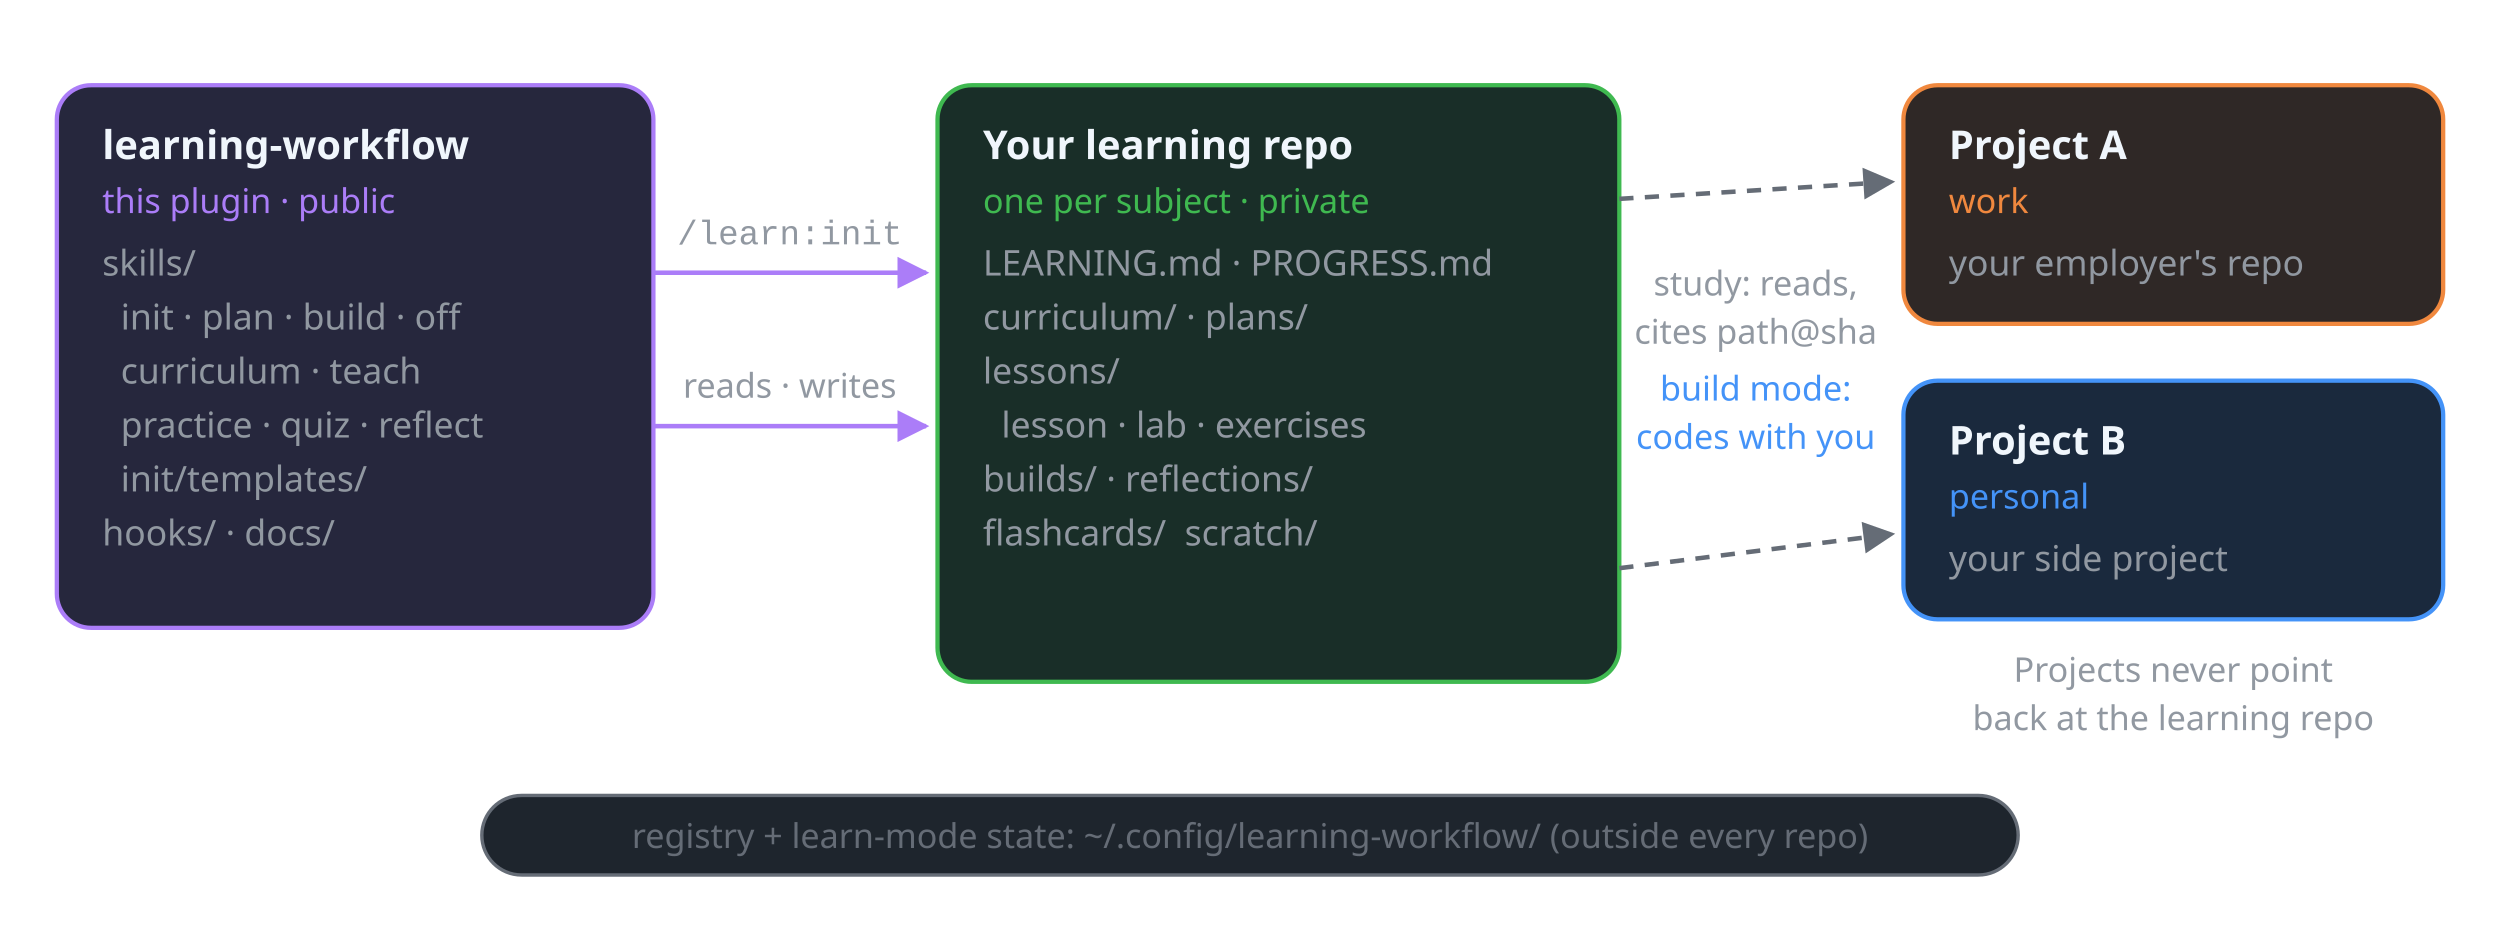
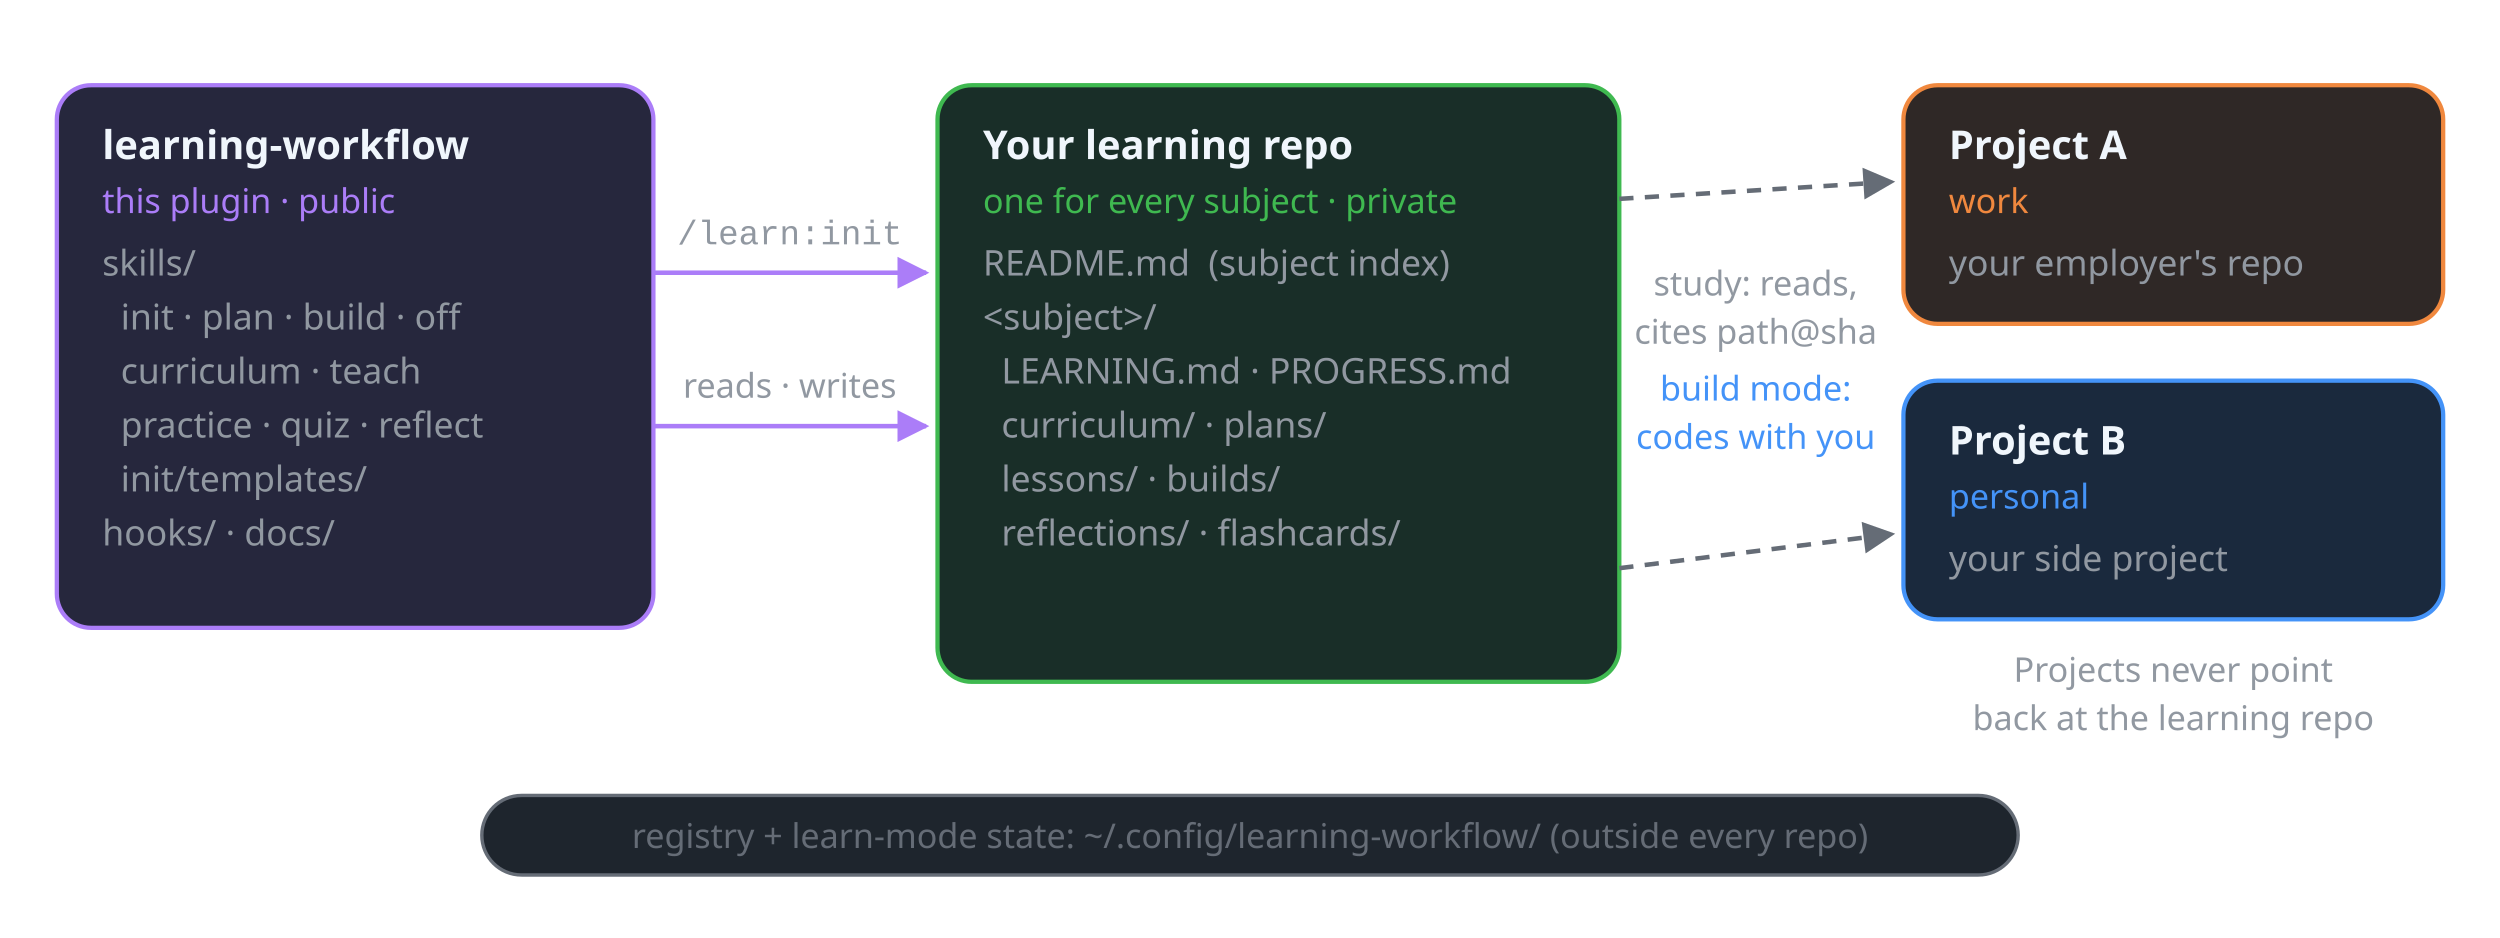
<svg xmlns="http://www.w3.org/2000/svg" width="880" height="330" viewBox="0 0 880 330" role="img" aria-labelledby="t d">
  <defs>
    <marker id="m-line" viewBox="0 0 10 10" refX="9" refY="5" markerWidth="7" markerHeight="7" orient="auto-start-reverse">
      <path d="M0,0 L10,5 L0,10 z" fill="#656c76" />
    </marker>
    <marker id="m-purple" viewBox="0 0 10 10" refX="9" refY="5" markerWidth="7" markerHeight="7" orient="auto-start-reverse">
      <path d="M0,0 L10,5 L0,10 z" fill="#ab7df8" />
    </marker>
    <marker id="m-green" viewBox="0 0 10 10" refX="9" refY="5" markerWidth="7" markerHeight="7" orient="auto-start-reverse">
      <path d="M0,0 L10,5 L0,10 z" fill="#3fb950" />
    </marker>
    <marker id="m-blue" viewBox="0 0 10 10" refX="9" refY="5" markerWidth="7" markerHeight="7" orient="auto-start-reverse">
      <path d="M0,0 L10,5 L0,10 z" fill="#4493f8" />
    </marker>
    <marker id="m-orange" viewBox="0 0 10 10" refX="9" refY="5" markerWidth="7" markerHeight="7" orient="auto-start-reverse">
      <path d="M0,0 L10,5 L0,10 z" fill="#f0883e" />
    </marker>
  </defs>
  <rect x="20" y="30" width="210" height="191" rx="12" fill="#151b23" />
  <rect x="20" y="30" width="210" height="191" rx="12" fill="#ab7df81f" stroke="#ab7df8" stroke-width="1.5" />
  <text x="36" y="56" font-family="-apple-system, BlinkMacSystemFont, 'Segoe UI', 'Noto Sans', Helvetica, Arial, sans-serif" font-size="14" font-weight="600" fill="#f0f6fc" text-anchor="start" xml:space="preserve">learning-workflow</text>
  <text x="36" y="75" font-family="-apple-system, BlinkMacSystemFont, 'Segoe UI', 'Noto Sans', Helvetica, Arial, sans-serif" font-size="12" font-weight="400" fill="#ab7df8" text-anchor="start" xml:space="preserve">this plugin · public</text>
  <text x="36" y="97" font-family="-apple-system, BlinkMacSystemFont, 'Segoe UI', 'Noto Sans', Helvetica, Arial, sans-serif" font-size="12.5" font-weight="400" fill="#9198a1" text-anchor="start" xml:space="preserve">skills/</text>
  <text x="36" y="116" font-family="-apple-system, BlinkMacSystemFont, 'Segoe UI', 'Noto Sans', Helvetica, Arial, sans-serif" font-size="12.5" font-weight="400" fill="#9198a1" text-anchor="start" xml:space="preserve">  init · plan · build · off</text>
  <text x="36" y="135" font-family="-apple-system, BlinkMacSystemFont, 'Segoe UI', 'Noto Sans', Helvetica, Arial, sans-serif" font-size="12.5" font-weight="400" fill="#9198a1" text-anchor="start" xml:space="preserve">  curriculum · teach</text>
  <text x="36" y="154" font-family="-apple-system, BlinkMacSystemFont, 'Segoe UI', 'Noto Sans', Helvetica, Arial, sans-serif" font-size="12.5" font-weight="400" fill="#9198a1" text-anchor="start" xml:space="preserve">  practice · quiz · reflect</text>
  <text x="36" y="173" font-family="-apple-system, BlinkMacSystemFont, 'Segoe UI', 'Noto Sans', Helvetica, Arial, sans-serif" font-size="12.5" font-weight="400" fill="#9198a1" text-anchor="start" xml:space="preserve">  init/templates/</text>
  <text x="36" y="192" font-family="-apple-system, BlinkMacSystemFont, 'Segoe UI', 'Noto Sans', Helvetica, Arial, sans-serif" font-size="12.5" font-weight="400" fill="#9198a1" text-anchor="start" xml:space="preserve">hooks/ · docs/</text>
  <rect x="330" y="30" width="240" height="210" rx="12" fill="#151b23" />
  <rect x="330" y="30" width="240" height="210" rx="12" fill="#3fb9501f" stroke="#3fb950" stroke-width="1.5" />
  <text x="346" y="56" font-family="-apple-system, BlinkMacSystemFont, 'Segoe UI', 'Noto Sans', Helvetica, Arial, sans-serif" font-size="14" font-weight="600" fill="#f0f6fc" text-anchor="start" xml:space="preserve">Your learning repo</text>
-   <text x="346" y="75" font-family="-apple-system, BlinkMacSystemFont, 'Segoe UI', 'Noto Sans', Helvetica, Arial, sans-serif" font-size="12" font-weight="400" fill="#3fb950" text-anchor="start" xml:space="preserve">one per subject · private</text>
-   <text x="346" y="97" font-family="-apple-system, BlinkMacSystemFont, 'Segoe UI', 'Noto Sans', Helvetica, Arial, sans-serif" font-size="12.5" font-weight="400" fill="#9198a1" text-anchor="start" xml:space="preserve">LEARNING.md · PROGRESS.md</text>
-   <text x="346" y="116" font-family="-apple-system, BlinkMacSystemFont, 'Segoe UI', 'Noto Sans', Helvetica, Arial, sans-serif" font-size="12.5" font-weight="400" fill="#9198a1" text-anchor="start" xml:space="preserve">curriculum/ · plans/</text>
-   <text x="346" y="135" font-family="-apple-system, BlinkMacSystemFont, 'Segoe UI', 'Noto Sans', Helvetica, Arial, sans-serif" font-size="12.5" font-weight="400" fill="#9198a1" text-anchor="start" xml:space="preserve">lessons/</text>
-   <text x="346" y="154" font-family="-apple-system, BlinkMacSystemFont, 'Segoe UI', 'Noto Sans', Helvetica, Arial, sans-serif" font-size="12.5" font-weight="400" fill="#9198a1" text-anchor="start" xml:space="preserve">  lesson · lab · exercises</text>
-   <text x="346" y="173" font-family="-apple-system, BlinkMacSystemFont, 'Segoe UI', 'Noto Sans', Helvetica, Arial, sans-serif" font-size="12.5" font-weight="400" fill="#9198a1" text-anchor="start" xml:space="preserve">builds/ · reflections/</text>
-   <text x="346" y="192" font-family="-apple-system, BlinkMacSystemFont, 'Segoe UI', 'Noto Sans', Helvetica, Arial, sans-serif" font-size="12.5" font-weight="400" fill="#9198a1" text-anchor="start" xml:space="preserve">flashcards/  scratch/</text>
+   <text x="346" y="75" font-family="-apple-system, BlinkMacSystemFont, 'Segoe UI', 'Noto Sans', Helvetica, Arial, sans-serif" font-size="12" font-weight="400" fill="#3fb950" text-anchor="start" xml:space="preserve">one for every subject · private</text>
+   <text x="346" y="97" font-family="-apple-system, BlinkMacSystemFont, 'Segoe UI', 'Noto Sans', Helvetica, Arial, sans-serif" font-size="12.5" font-weight="400" fill="#9198a1" text-anchor="start" xml:space="preserve">README.md  (subject index)</text>
+   <text x="346" y="116" font-family="-apple-system, BlinkMacSystemFont, 'Segoe UI', 'Noto Sans', Helvetica, Arial, sans-serif" font-size="12.5" font-weight="400" fill="#9198a1" text-anchor="start" xml:space="preserve">&lt;subject&gt;/</text>
+   <text x="346" y="135" font-family="-apple-system, BlinkMacSystemFont, 'Segoe UI', 'Noto Sans', Helvetica, Arial, sans-serif" font-size="12.5" font-weight="400" fill="#9198a1" text-anchor="start" xml:space="preserve">  LEARNING.md · PROGRESS.md</text>
+   <text x="346" y="154" font-family="-apple-system, BlinkMacSystemFont, 'Segoe UI', 'Noto Sans', Helvetica, Arial, sans-serif" font-size="12.5" font-weight="400" fill="#9198a1" text-anchor="start" xml:space="preserve">  curriculum/ · plans/</text>
+   <text x="346" y="173" font-family="-apple-system, BlinkMacSystemFont, 'Segoe UI', 'Noto Sans', Helvetica, Arial, sans-serif" font-size="12.5" font-weight="400" fill="#9198a1" text-anchor="start" xml:space="preserve">  lessons/ · builds/</text>
+   <text x="346" y="192" font-family="-apple-system, BlinkMacSystemFont, 'Segoe UI', 'Noto Sans', Helvetica, Arial, sans-serif" font-size="12.5" font-weight="400" fill="#9198a1" text-anchor="start" xml:space="preserve">  reflections/ · flashcards/</text>
  <rect x="670" y="30" width="190" height="84" rx="12" fill="#151b23" />
  <rect x="670" y="30" width="190" height="84" rx="12" fill="#f0883e1f" stroke="#f0883e" stroke-width="1.5" />
  <text x="686" y="56" font-family="-apple-system, BlinkMacSystemFont, 'Segoe UI', 'Noto Sans', Helvetica, Arial, sans-serif" font-size="14" font-weight="600" fill="#f0f6fc" text-anchor="start" xml:space="preserve">Project A</text>
  <text x="686" y="75" font-family="-apple-system, BlinkMacSystemFont, 'Segoe UI', 'Noto Sans', Helvetica, Arial, sans-serif" font-size="12" font-weight="400" fill="#f0883e" text-anchor="start" xml:space="preserve">work</text>
  <text x="686" y="97" font-family="-apple-system, BlinkMacSystemFont, 'Segoe UI', 'Noto Sans', Helvetica, Arial, sans-serif" font-size="12.5" font-weight="400" fill="#9198a1" text-anchor="start" xml:space="preserve">your employer's repo</text>
  <rect x="670" y="134" width="190" height="84" rx="12" fill="#151b23" />
  <rect x="670" y="134" width="190" height="84" rx="12" fill="#4493f81f" stroke="#4493f8" stroke-width="1.5" />
  <text x="686" y="160" font-family="-apple-system, BlinkMacSystemFont, 'Segoe UI', 'Noto Sans', Helvetica, Arial, sans-serif" font-size="14" font-weight="600" fill="#f0f6fc" text-anchor="start" xml:space="preserve">Project B</text>
  <text x="686" y="179" font-family="-apple-system, BlinkMacSystemFont, 'Segoe UI', 'Noto Sans', Helvetica, Arial, sans-serif" font-size="12" font-weight="400" fill="#4493f8" text-anchor="start" xml:space="preserve">personal</text>
  <text x="686" y="201" font-family="-apple-system, BlinkMacSystemFont, 'Segoe UI', 'Noto Sans', Helvetica, Arial, sans-serif" font-size="12.5" font-weight="400" fill="#9198a1" text-anchor="start" xml:space="preserve">your side project</text>
  <path d="M230,96 L326,96" fill="none" stroke="#ab7df8" stroke-width="1.6" marker-end="url(#m-purple)" />
  <text x="278" y="86" font-family="ui-monospace, SFMono-Regular, 'SF Mono', Menlo, Consolas, 'Liberation Mono', monospace" font-size="12" font-weight="500" fill="#9198a1" text-anchor="middle" xml:space="preserve">/learn:init</text>
  <path d="M230,150 L326,150" fill="none" stroke="#ab7df8" stroke-width="1.6" marker-end="url(#m-purple)" />
  <text x="278" y="140" font-family="-apple-system, BlinkMacSystemFont, 'Segoe UI', 'Noto Sans', Helvetica, Arial, sans-serif" font-size="12" font-weight="500" fill="#9198a1" text-anchor="middle" xml:space="preserve">reads · writes</text>
  <path d="M570,70 L666,64" fill="none" stroke="#656c76" stroke-width="1.6" stroke-dasharray="5 4" marker-end="url(#m-line)" />
  <path d="M570,200 L666,188" fill="none" stroke="#656c76" stroke-width="1.6" stroke-dasharray="5 4" marker-end="url(#m-line)" />
  <text x="618" y="104" font-family="-apple-system, BlinkMacSystemFont, 'Segoe UI', 'Noto Sans', Helvetica, Arial, sans-serif" font-size="12" font-weight="500" fill="#9198a1" text-anchor="middle" xml:space="preserve">study: reads,</text>
  <text x="618" y="121" font-family="-apple-system, BlinkMacSystemFont, 'Segoe UI', 'Noto Sans', Helvetica, Arial, sans-serif" font-size="12" font-weight="500" fill="#9198a1" text-anchor="middle" xml:space="preserve">cites path@sha</text>
  <text x="618" y="141" font-family="-apple-system, BlinkMacSystemFont, 'Segoe UI', 'Noto Sans', Helvetica, Arial, sans-serif" font-size="12" font-weight="500" fill="#4493f8" text-anchor="middle" xml:space="preserve">build mode:</text>
  <text x="618" y="158" font-family="-apple-system, BlinkMacSystemFont, 'Segoe UI', 'Noto Sans', Helvetica, Arial, sans-serif" font-size="12" font-weight="500" fill="#4493f8" text-anchor="middle" xml:space="preserve">codes with you</text>
  <text x="765" y="240" font-family="-apple-system, BlinkMacSystemFont, 'Segoe UI', 'Noto Sans', Helvetica, Arial, sans-serif" font-size="12" font-weight="400" fill="#9198a1" text-anchor="middle" xml:space="preserve">Projects never point</text>
  <text x="765" y="257" font-family="-apple-system, BlinkMacSystemFont, 'Segoe UI', 'Noto Sans', Helvetica, Arial, sans-serif" font-size="12" font-weight="400" fill="#9198a1" text-anchor="middle" xml:space="preserve">back at the learning repo</text>
  <rect x="169.6" y="280" width="540.8" height="28" rx="14" fill="#151b23" />
  <rect x="169.6" y="280" width="540.8" height="28" rx="14" fill="#656c761f" stroke="#656c76" stroke-width="1.2" />
  <text x="440" y="298.5" font-family="-apple-system, BlinkMacSystemFont, 'Segoe UI', 'Noto Sans', Helvetica, Arial, sans-serif" font-size="12" font-weight="500" fill="#656c76" text-anchor="middle" xml:space="preserve">registry + learn-mode state: ~/.config/learning-workflow/ (outside every repo)</text>
</svg>
